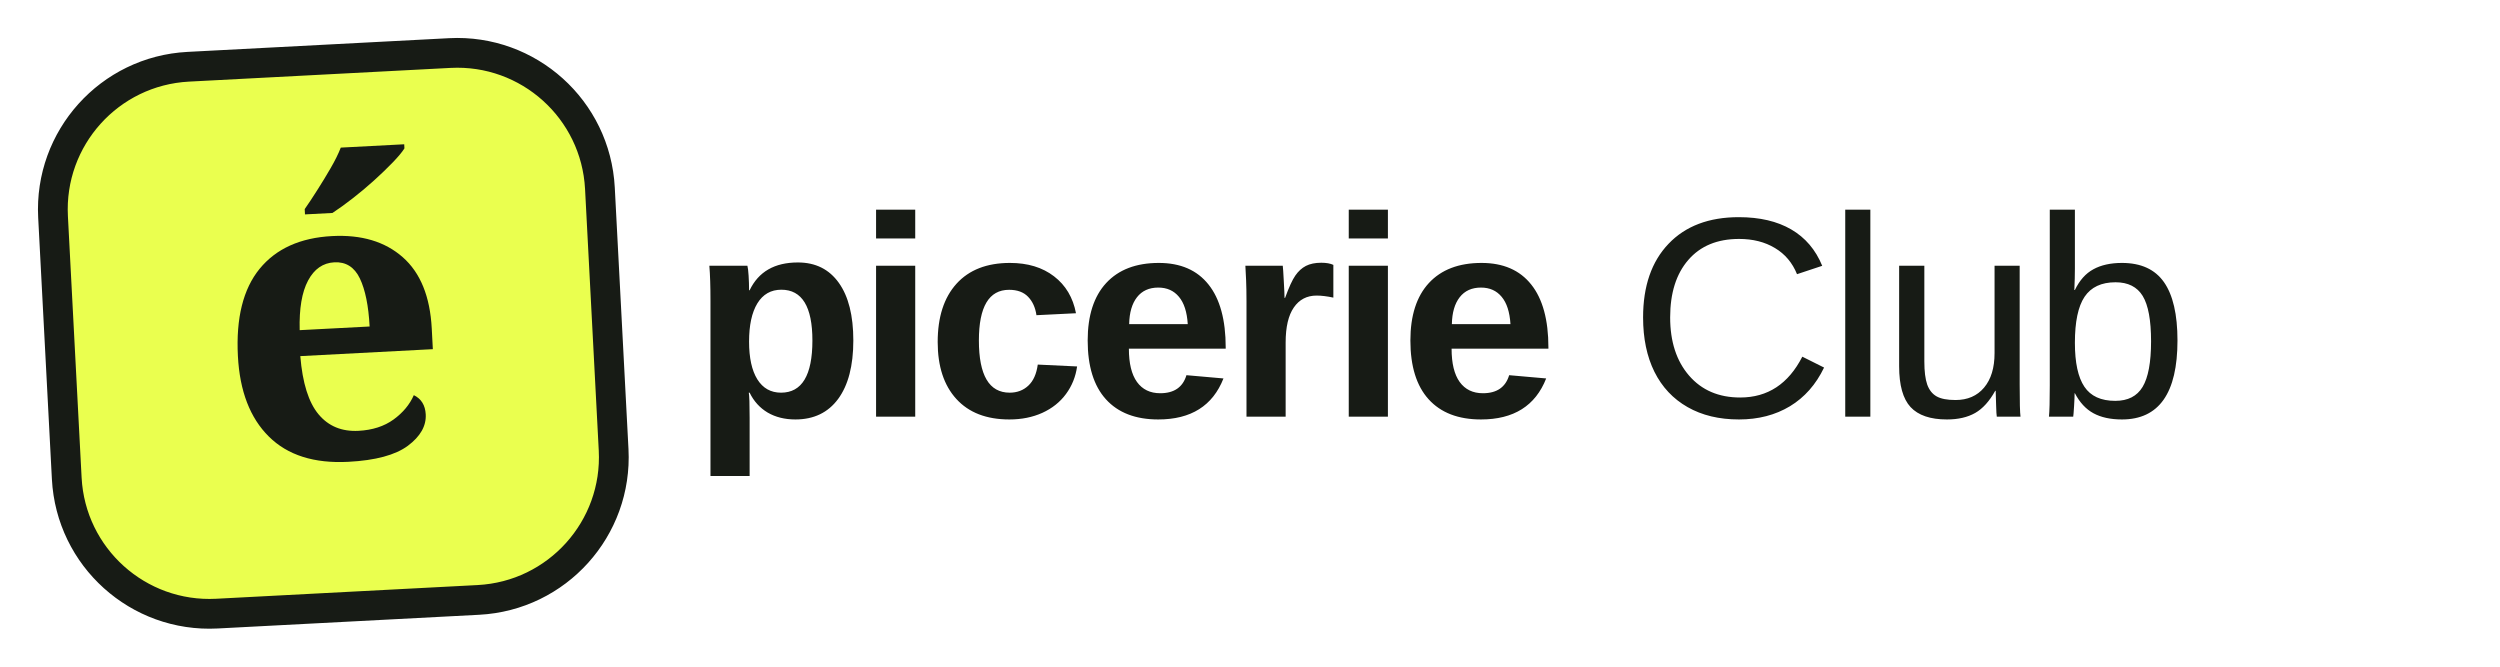
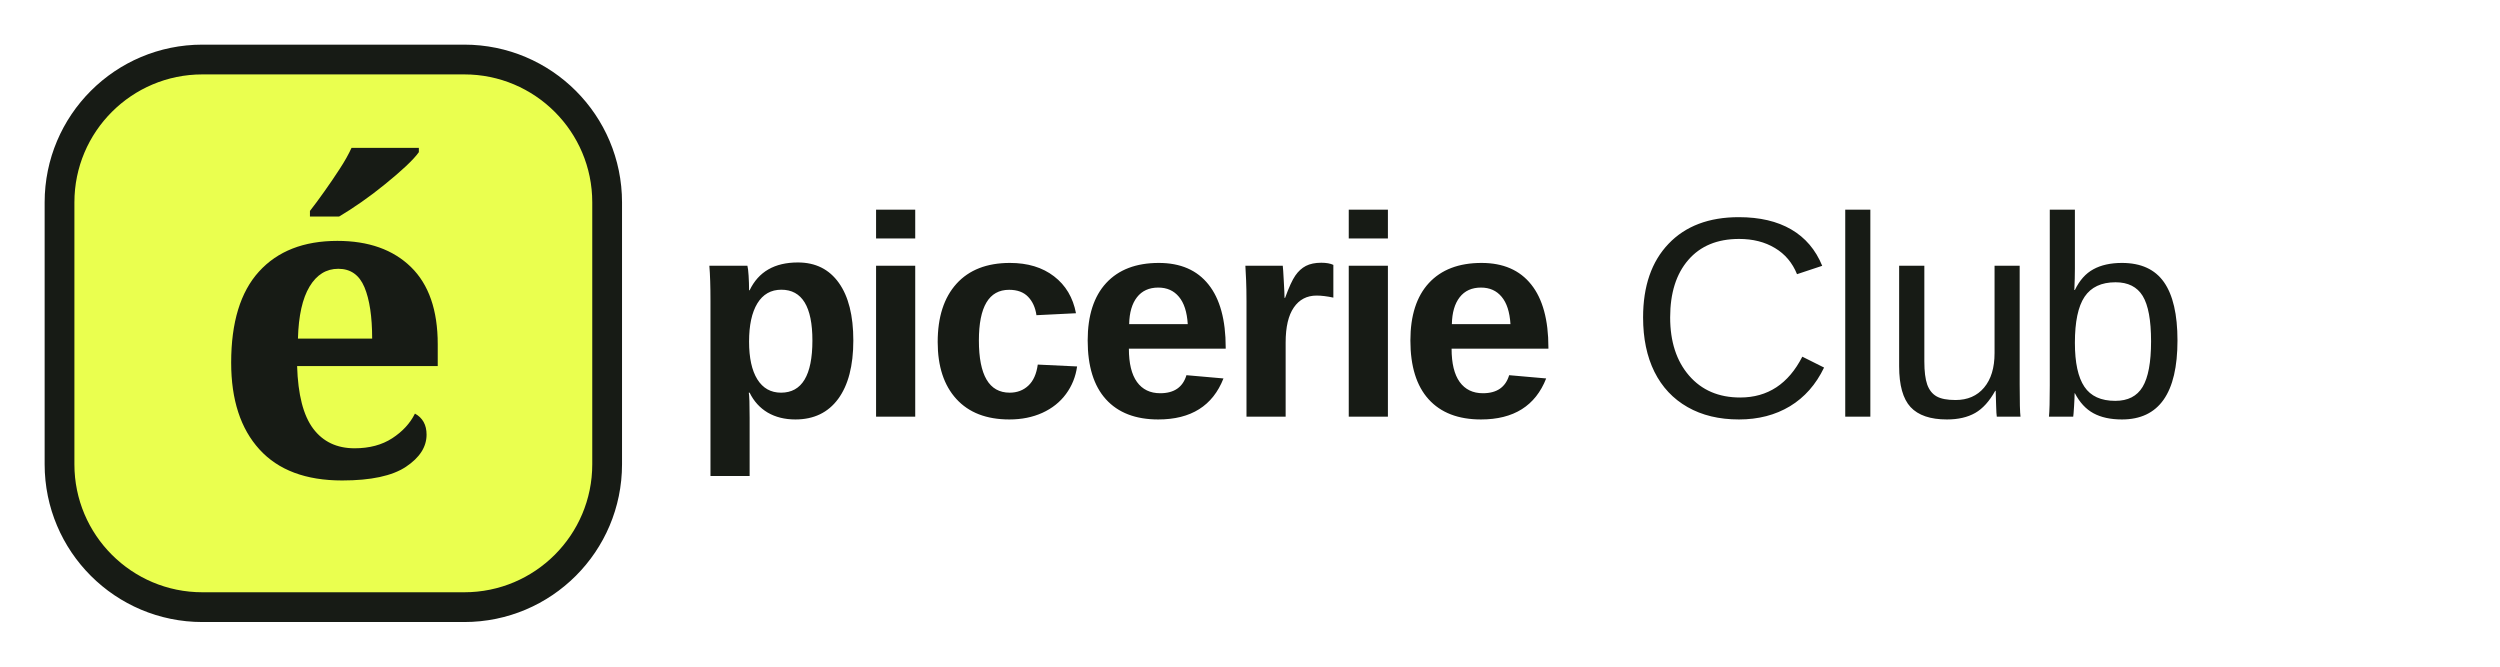
<svg xmlns="http://www.w3.org/2000/svg" width="420" height="112" viewBox="0 0 420 112" role="img" aria-labelledby="title desc">
-   <g transform="translate(8 8) rotate(-3 48 48)">
+   <g transform="translate(8 8)">
    <rect x="2" y="2" width="92" height="92" rx="24" fill="#EAFF4F" stroke="#171B15" stroke-width="5" />
-     <text x="48" y="69" text-anchor="middle" fill="#171B15" font-family="Georgia, serif" font-size="68" font-weight="700">é</text>
+     <text x="48" y="72" text-anchor="middle" fill="#171B15" font-family="Georgia, serif" font-size="72" font-weight="700">é</text>
  </g>
  <text x="116" y="70" fill="#171B15" font-family="Arial, Helvetica, sans-serif" font-size="48" font-weight="900" letter-spacing="-1.5">picerie <tspan font-weight="400">Club</tspan>
  </text>
</svg>
